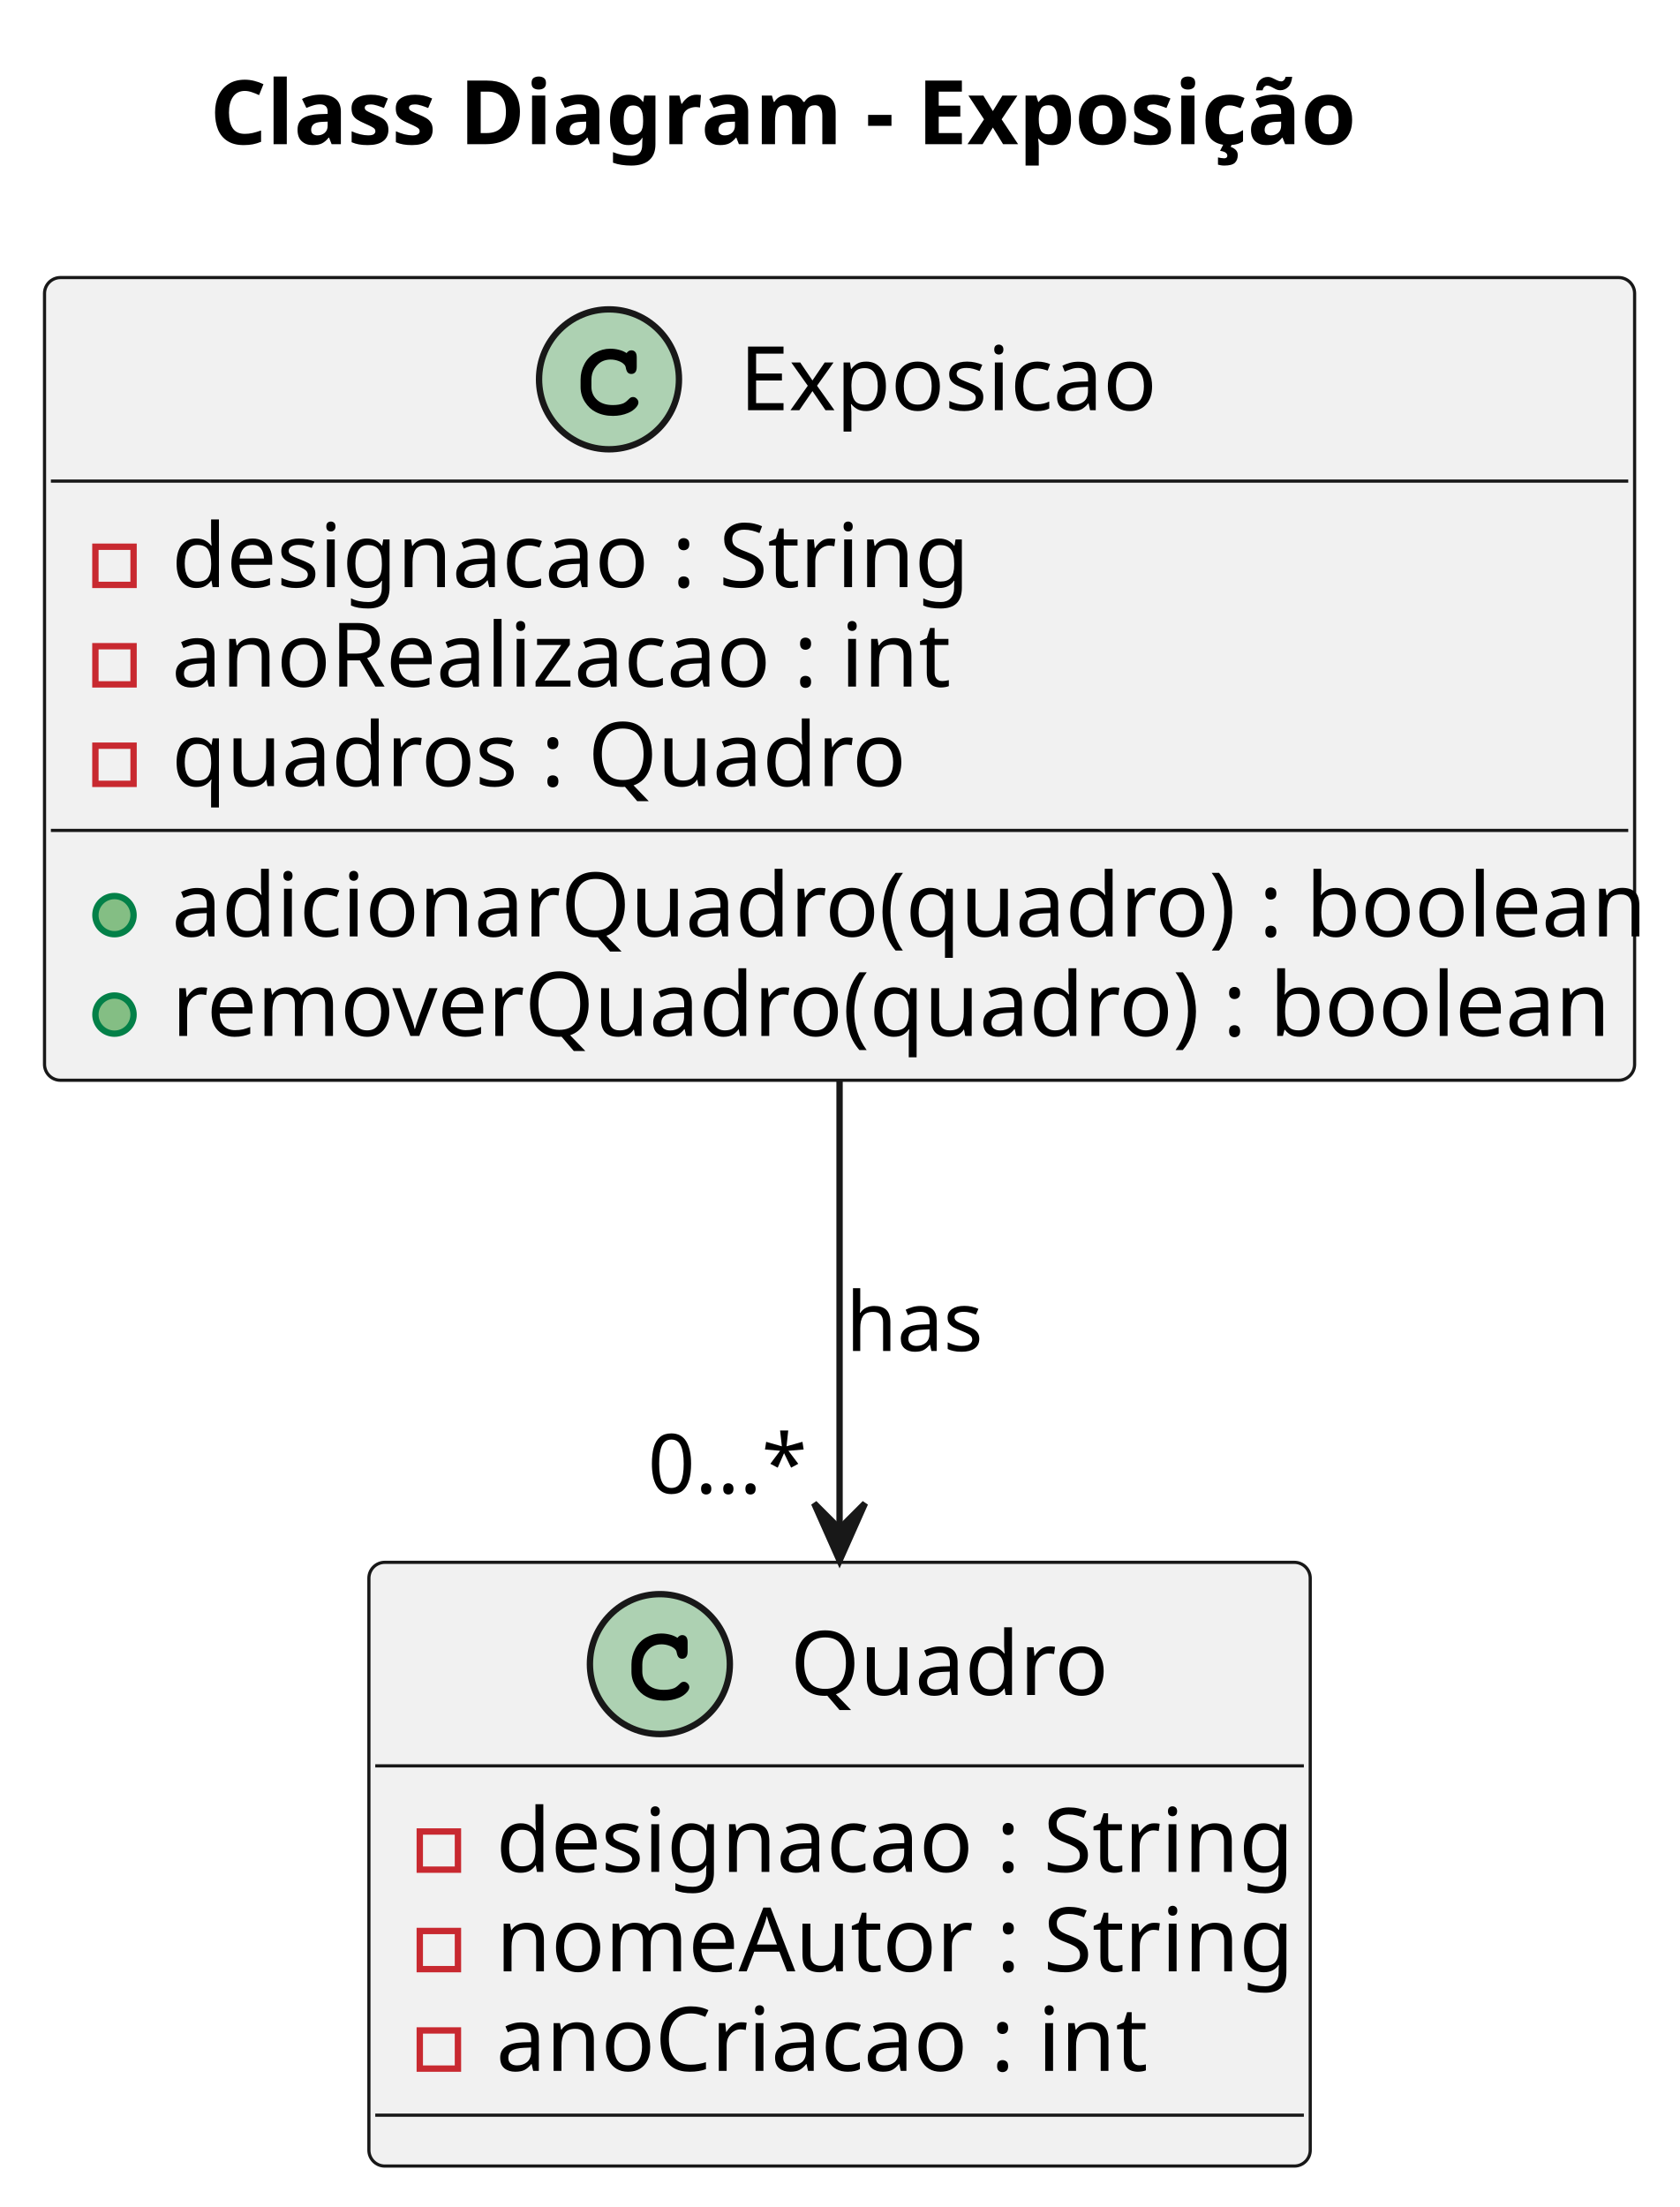
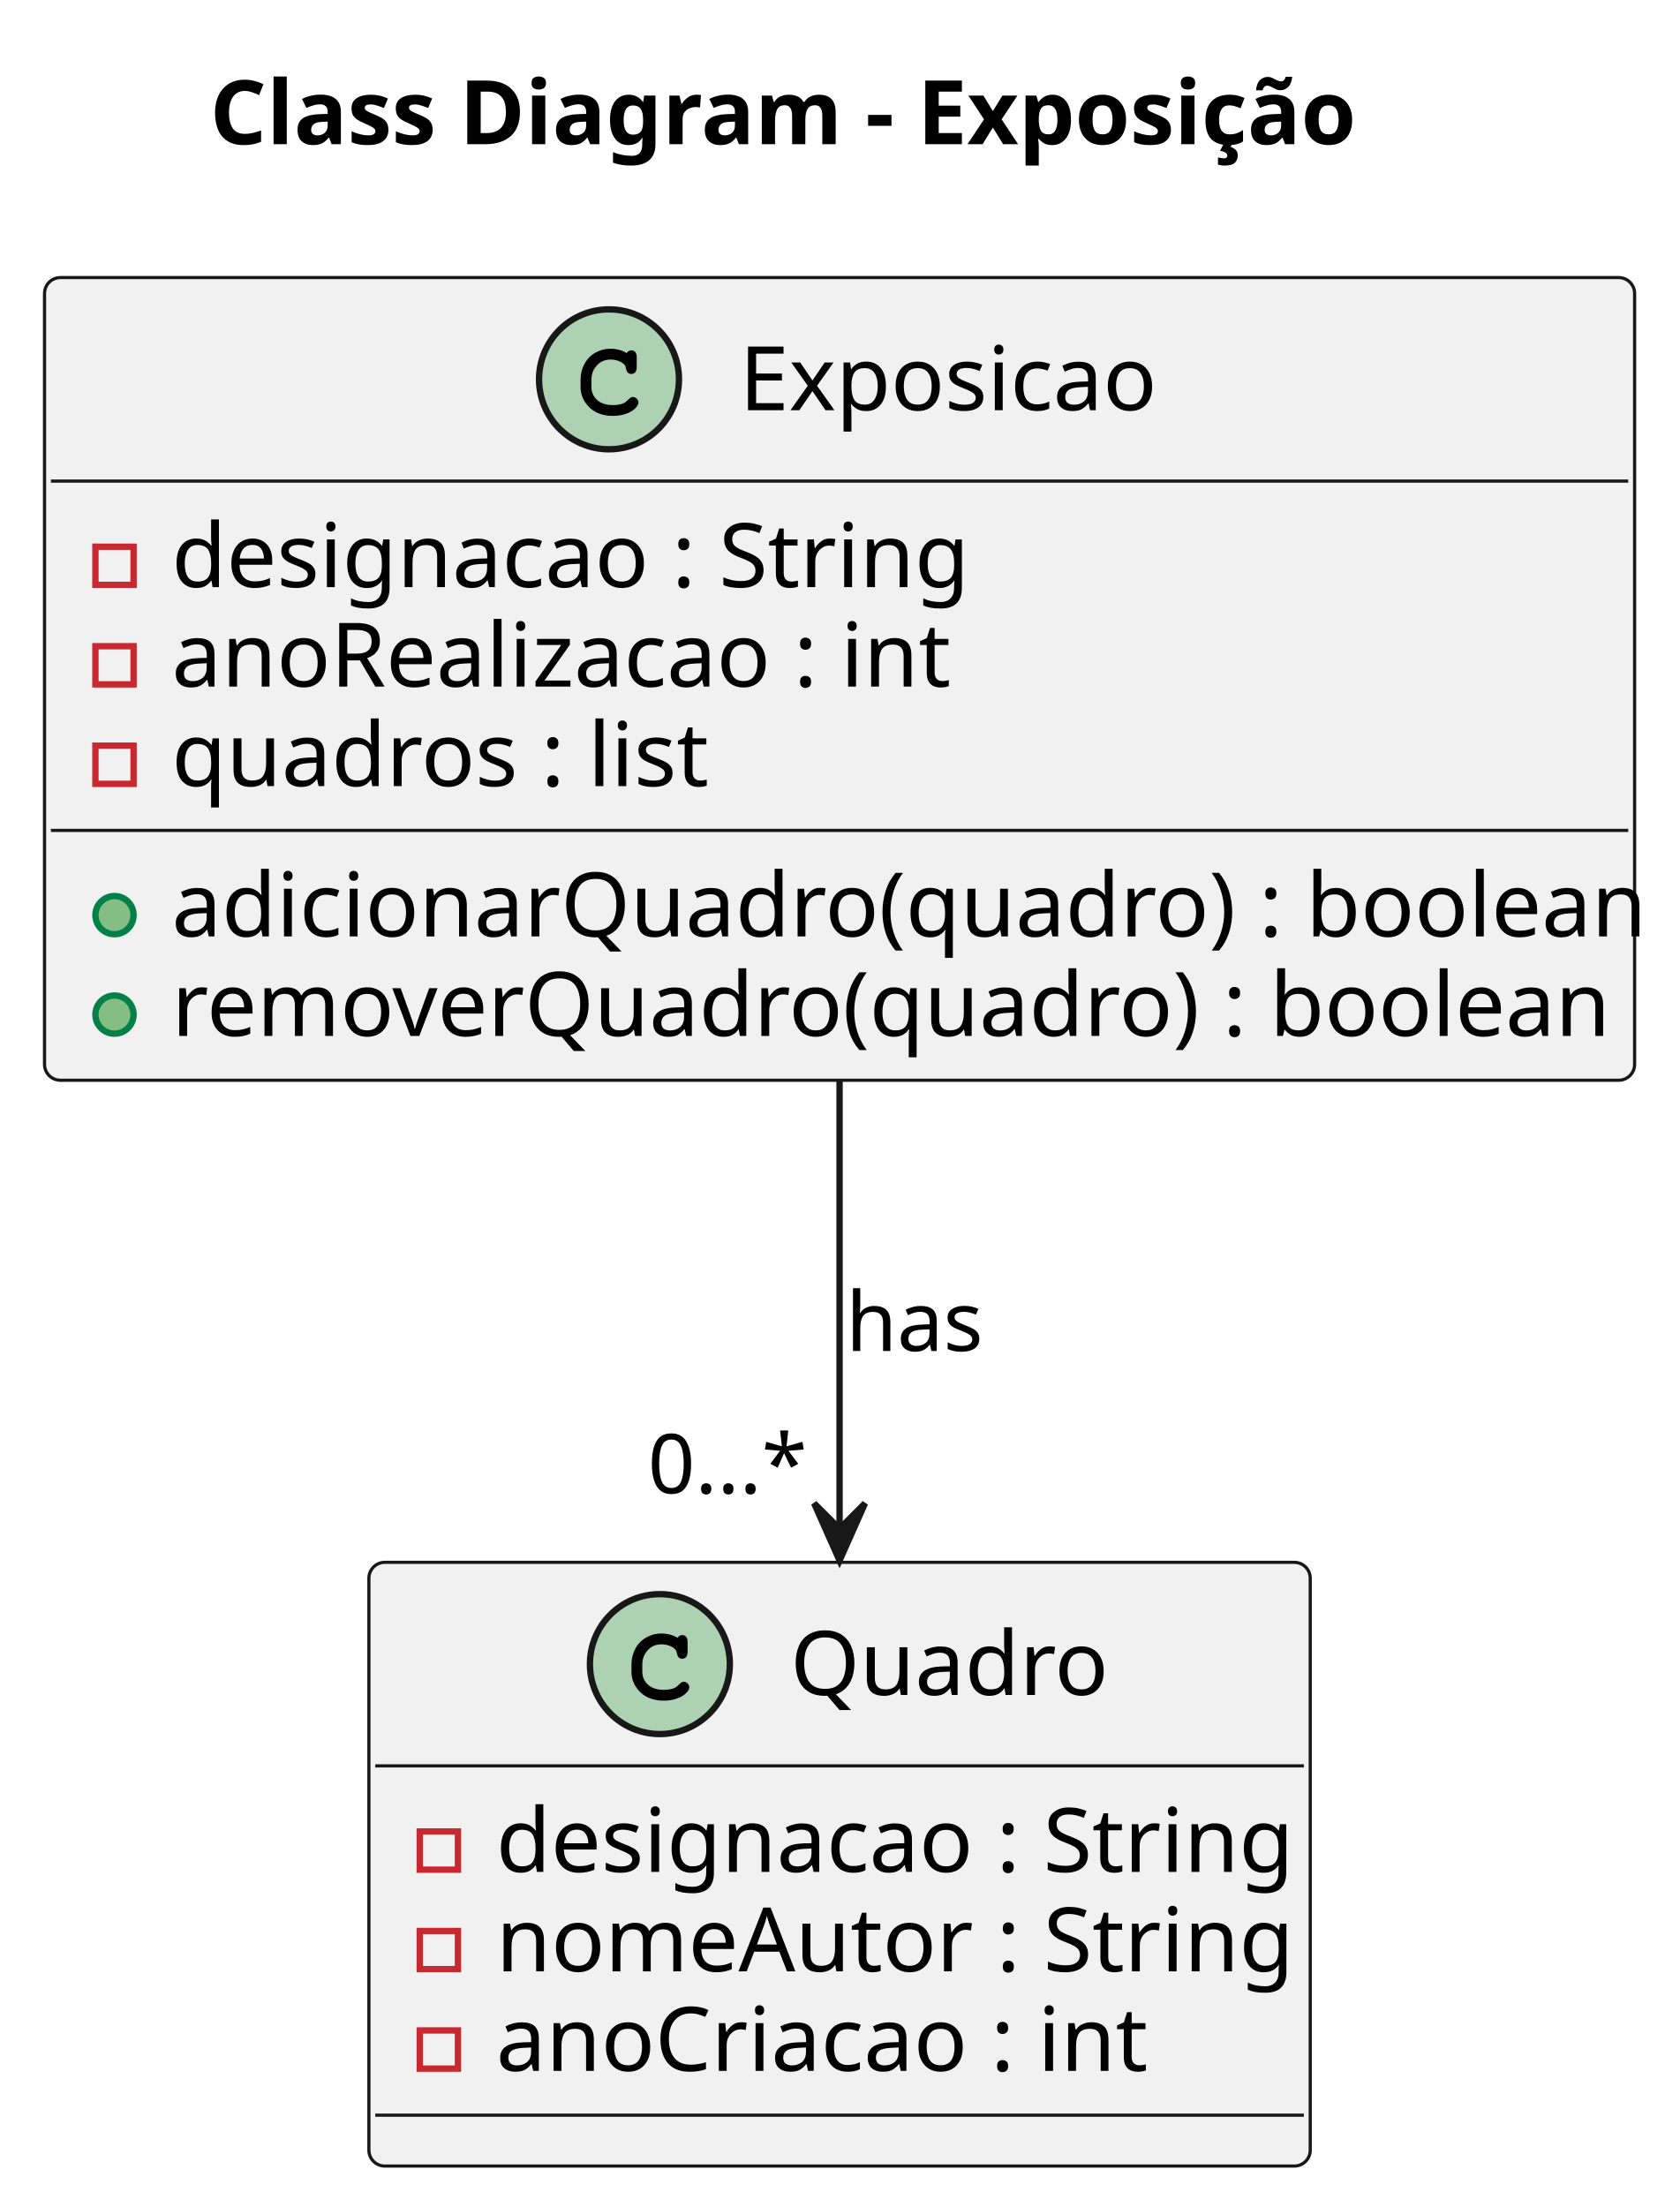
<svg xmlns="http://www.w3.org/2000/svg" contentStyleType="text/css" height="347px" preserveAspectRatio="none" style="width:264px;height:347px;background:#FFFFFF;" version="1.1" viewBox="0 0 264 347" width="264px" zoomAndPan="magnify">
  <defs />
  <g>
    <text fill="#000000" font-family="sans-serif" font-size="14" font-weight="bold" lengthAdjust="spacing" textLength="184" x="33" y="22.674">Class Diagram - Exposição</text>
    <g id="elem_Quadro">
      <rect codeLine="5" fill="#F1F1F1" height="94.922" id="Quadro" rx="2.5" ry="2.5" style="stroke:#181818;stroke-width:0.5;" width="148" x="58" y="245.641" />
      <ellipse cx="103.75" cy="261.641" fill="#ADD1B2" rx="11" ry="11" style="stroke:#181818;stroke-width:1.0;" />
      <path d="M106.516,257.516 Q106.672,257.297 106.859,257.188 Q107.047,257.078 107.266,257.078 Q107.641,257.078 107.875,257.344 Q108.109,257.594 108.109,258.203 L108.109,259.656 Q108.109,260.266 107.875,260.531 Q107.641,260.797 107.266,260.797 Q106.922,260.797 106.719,260.594 Q106.516,260.406 106.406,259.891 Q106.359,259.531 106.172,259.344 Q105.844,258.969 105.234,258.75 Q104.625,258.531 104,258.531 Q103.234,258.531 102.594,258.859 Q101.969,259.188 101.469,259.938 Q100.984,260.688 100.984,261.719 L100.984,262.812 Q100.984,264.047 101.875,264.875 Q102.766,265.688 104.359,265.688 Q105.297,265.688 105.953,265.438 Q106.344,265.281 106.766,264.844 Q107.031,264.578 107.172,264.5 Q107.328,264.422 107.531,264.422 Q107.859,264.422 108.109,264.688 Q108.375,264.938 108.375,265.281 Q108.375,265.625 108.031,266.031 Q107.531,266.609 106.734,266.938 Q105.656,267.391 104.359,267.391 Q102.844,267.391 101.641,266.766 Q100.656,266.266 99.969,265.203 Q99.281,264.125 99.281,262.844 L99.281,261.688 Q99.281,260.359 99.891,259.219 Q100.516,258.062 101.609,257.453 Q102.703,256.828 103.938,256.828 Q104.672,256.828 105.312,257 Q105.969,257.156 106.516,257.516 Z " fill="#000000" />
      <text fill="#000000" font-family="sans-serif" font-size="14" lengthAdjust="spacing" textLength="48" x="124.25" y="266.494">Quadro</text>
      <line style="stroke:#181818;stroke-width:0.5;" x1="59" x2="205" y1="277.641" y2="277.641" />
      <rect fill="none" height="6" style="stroke:#C82930;stroke-width:1.0;" width="6" x="66" y="287.961" />
      <text fill="#000000" font-family="sans-serif" font-size="14" lengthAdjust="spacing" textLength="122" x="78" y="294.315">designacao : String</text>
      <rect fill="none" height="6" style="stroke:#C82930;stroke-width:1.0;" width="6" x="66" y="303.602" />
      <text fill="#000000" font-family="sans-serif" font-size="14" lengthAdjust="spacing" textLength="118" x="78" y="309.955">nomeAutor : String</text>
      <rect fill="none" height="6" style="stroke:#C82930;stroke-width:1.0;" width="6" x="66" y="319.242" />
      <text fill="#000000" font-family="sans-serif" font-size="14" lengthAdjust="spacing" textLength="100" x="78" y="325.596">anoCriacao : int</text>
      <line style="stroke:#181818;stroke-width:0.5;" x1="59" x2="205" y1="332.562" y2="332.562" />
    </g>
    <g id="elem_Exposicao">
      <rect codeLine="11" fill="#F1F1F1" height="126.203" id="Exposicao" rx="2.5" ry="2.5" style="stroke:#181818;stroke-width:0.5;" width="250" x="7" y="43.641" />
      <ellipse cx="95.75" cy="59.641" fill="#ADD1B2" rx="11" ry="11" style="stroke:#181818;stroke-width:1.0;" />
      <path d="M98.516,55.516 Q98.672,55.297 98.859,55.188 Q99.047,55.078 99.266,55.078 Q99.641,55.078 99.875,55.344 Q100.109,55.594 100.109,56.203 L100.109,57.656 Q100.109,58.266 99.875,58.531 Q99.641,58.797 99.266,58.797 Q98.922,58.797 98.719,58.594 Q98.516,58.406 98.406,57.891 Q98.359,57.531 98.172,57.344 Q97.844,56.969 97.234,56.75 Q96.625,56.531 96,56.531 Q95.234,56.531 94.594,56.859 Q93.969,57.188 93.469,57.938 Q92.984,58.688 92.984,59.719 L92.984,60.812 Q92.984,62.047 93.875,62.875 Q94.766,63.688 96.359,63.688 Q97.297,63.688 97.953,63.438 Q98.344,63.281 98.766,62.844 Q99.031,62.578 99.172,62.5 Q99.328,62.422 99.531,62.422 Q99.859,62.422 100.109,62.688 Q100.375,62.938 100.375,63.281 Q100.375,63.625 100.031,64.031 Q99.531,64.609 98.734,64.938 Q97.656,65.391 96.359,65.391 Q94.844,65.391 93.641,64.766 Q92.656,64.266 91.969,63.203 Q91.281,62.125 91.281,60.844 L91.281,59.688 Q91.281,58.359 91.891,57.219 Q92.516,56.062 93.609,55.453 Q94.703,54.828 95.938,54.828 Q96.672,54.828 97.312,55 Q97.969,55.156 98.516,55.516 Z " fill="#000000" />
      <text fill="#000000" font-family="sans-serif" font-size="14" lengthAdjust="spacing" textLength="64" x="116.25" y="64.494">Exposicao</text>
      <line style="stroke:#181818;stroke-width:0.5;" x1="8" x2="256" y1="75.641" y2="75.641" />
      <rect fill="none" height="6" style="stroke:#C82930;stroke-width:1.0;" width="6" x="15" y="85.961" />
      <text fill="#000000" font-family="sans-serif" font-size="14" lengthAdjust="spacing" textLength="122" x="27" y="92.314">designacao : String</text>
      <rect fill="none" height="6" style="stroke:#C82930;stroke-width:1.0;" width="6" x="15" y="101.602" />
      <text fill="#000000" font-family="sans-serif" font-size="14" lengthAdjust="spacing" textLength="120" x="27" y="107.955">anoRealizacao : int</text>
      <rect fill="none" height="6" style="stroke:#C82930;stroke-width:1.0;" width="6" x="15" y="117.242" />
-       <text fill="#000000" font-family="sans-serif" font-size="14" lengthAdjust="spacing" textLength="112" x="27" y="123.596">quadros : Quadro</text>
+       <text fill="#000000" font-family="sans-serif" font-size="14" lengthAdjust="spacing" textLength="81" x="27" y="123.596">quadros : list</text>
      <line style="stroke:#181818;stroke-width:0.5;" x1="8" x2="256" y1="130.562" y2="130.562" />
      <ellipse cx="18" cy="143.883" fill="#84BE84" rx="3" ry="3" style="stroke:#038048;stroke-width:1.0;" />
      <text fill="#000000" font-family="sans-serif" font-size="14" lengthAdjust="spacing" textLength="224" x="27" y="147.236">adicionarQuadro(quadro) : boolean</text>
      <ellipse cx="18" cy="159.523" fill="#84BE84" rx="3" ry="3" style="stroke:#038048;stroke-width:1.0;" />
      <text fill="#000000" font-family="sans-serif" font-size="14" lengthAdjust="spacing" textLength="218" x="27" y="162.877">removerQuadro(quadro) : boolean</text>
    </g>
    <g id="link_Exposicao_Quadro">
      <path codeLine="19" d="M132,169.851 C132,192.701 132,218.321 132,240.181 " fill="none" id="Exposicao-to-Quadro" style="stroke:#181818;stroke-width:1.0;" />
      <polygon fill="#181818" points="132,245.361,136,236.361,132,240.361,128,236.361,132,245.361" style="stroke:#181818;stroke-width:1.0;" />
      <text fill="#000000" font-family="sans-serif" font-size="13" lengthAdjust="spacing" textLength="21" x="133" y="212.409">has</text>
      <text fill="#000000" font-family="sans-serif" font-size="13" lengthAdjust="spacing" textLength="24" x="101.856" y="234.787">0...*</text>
    </g>
  </g>
</svg>
